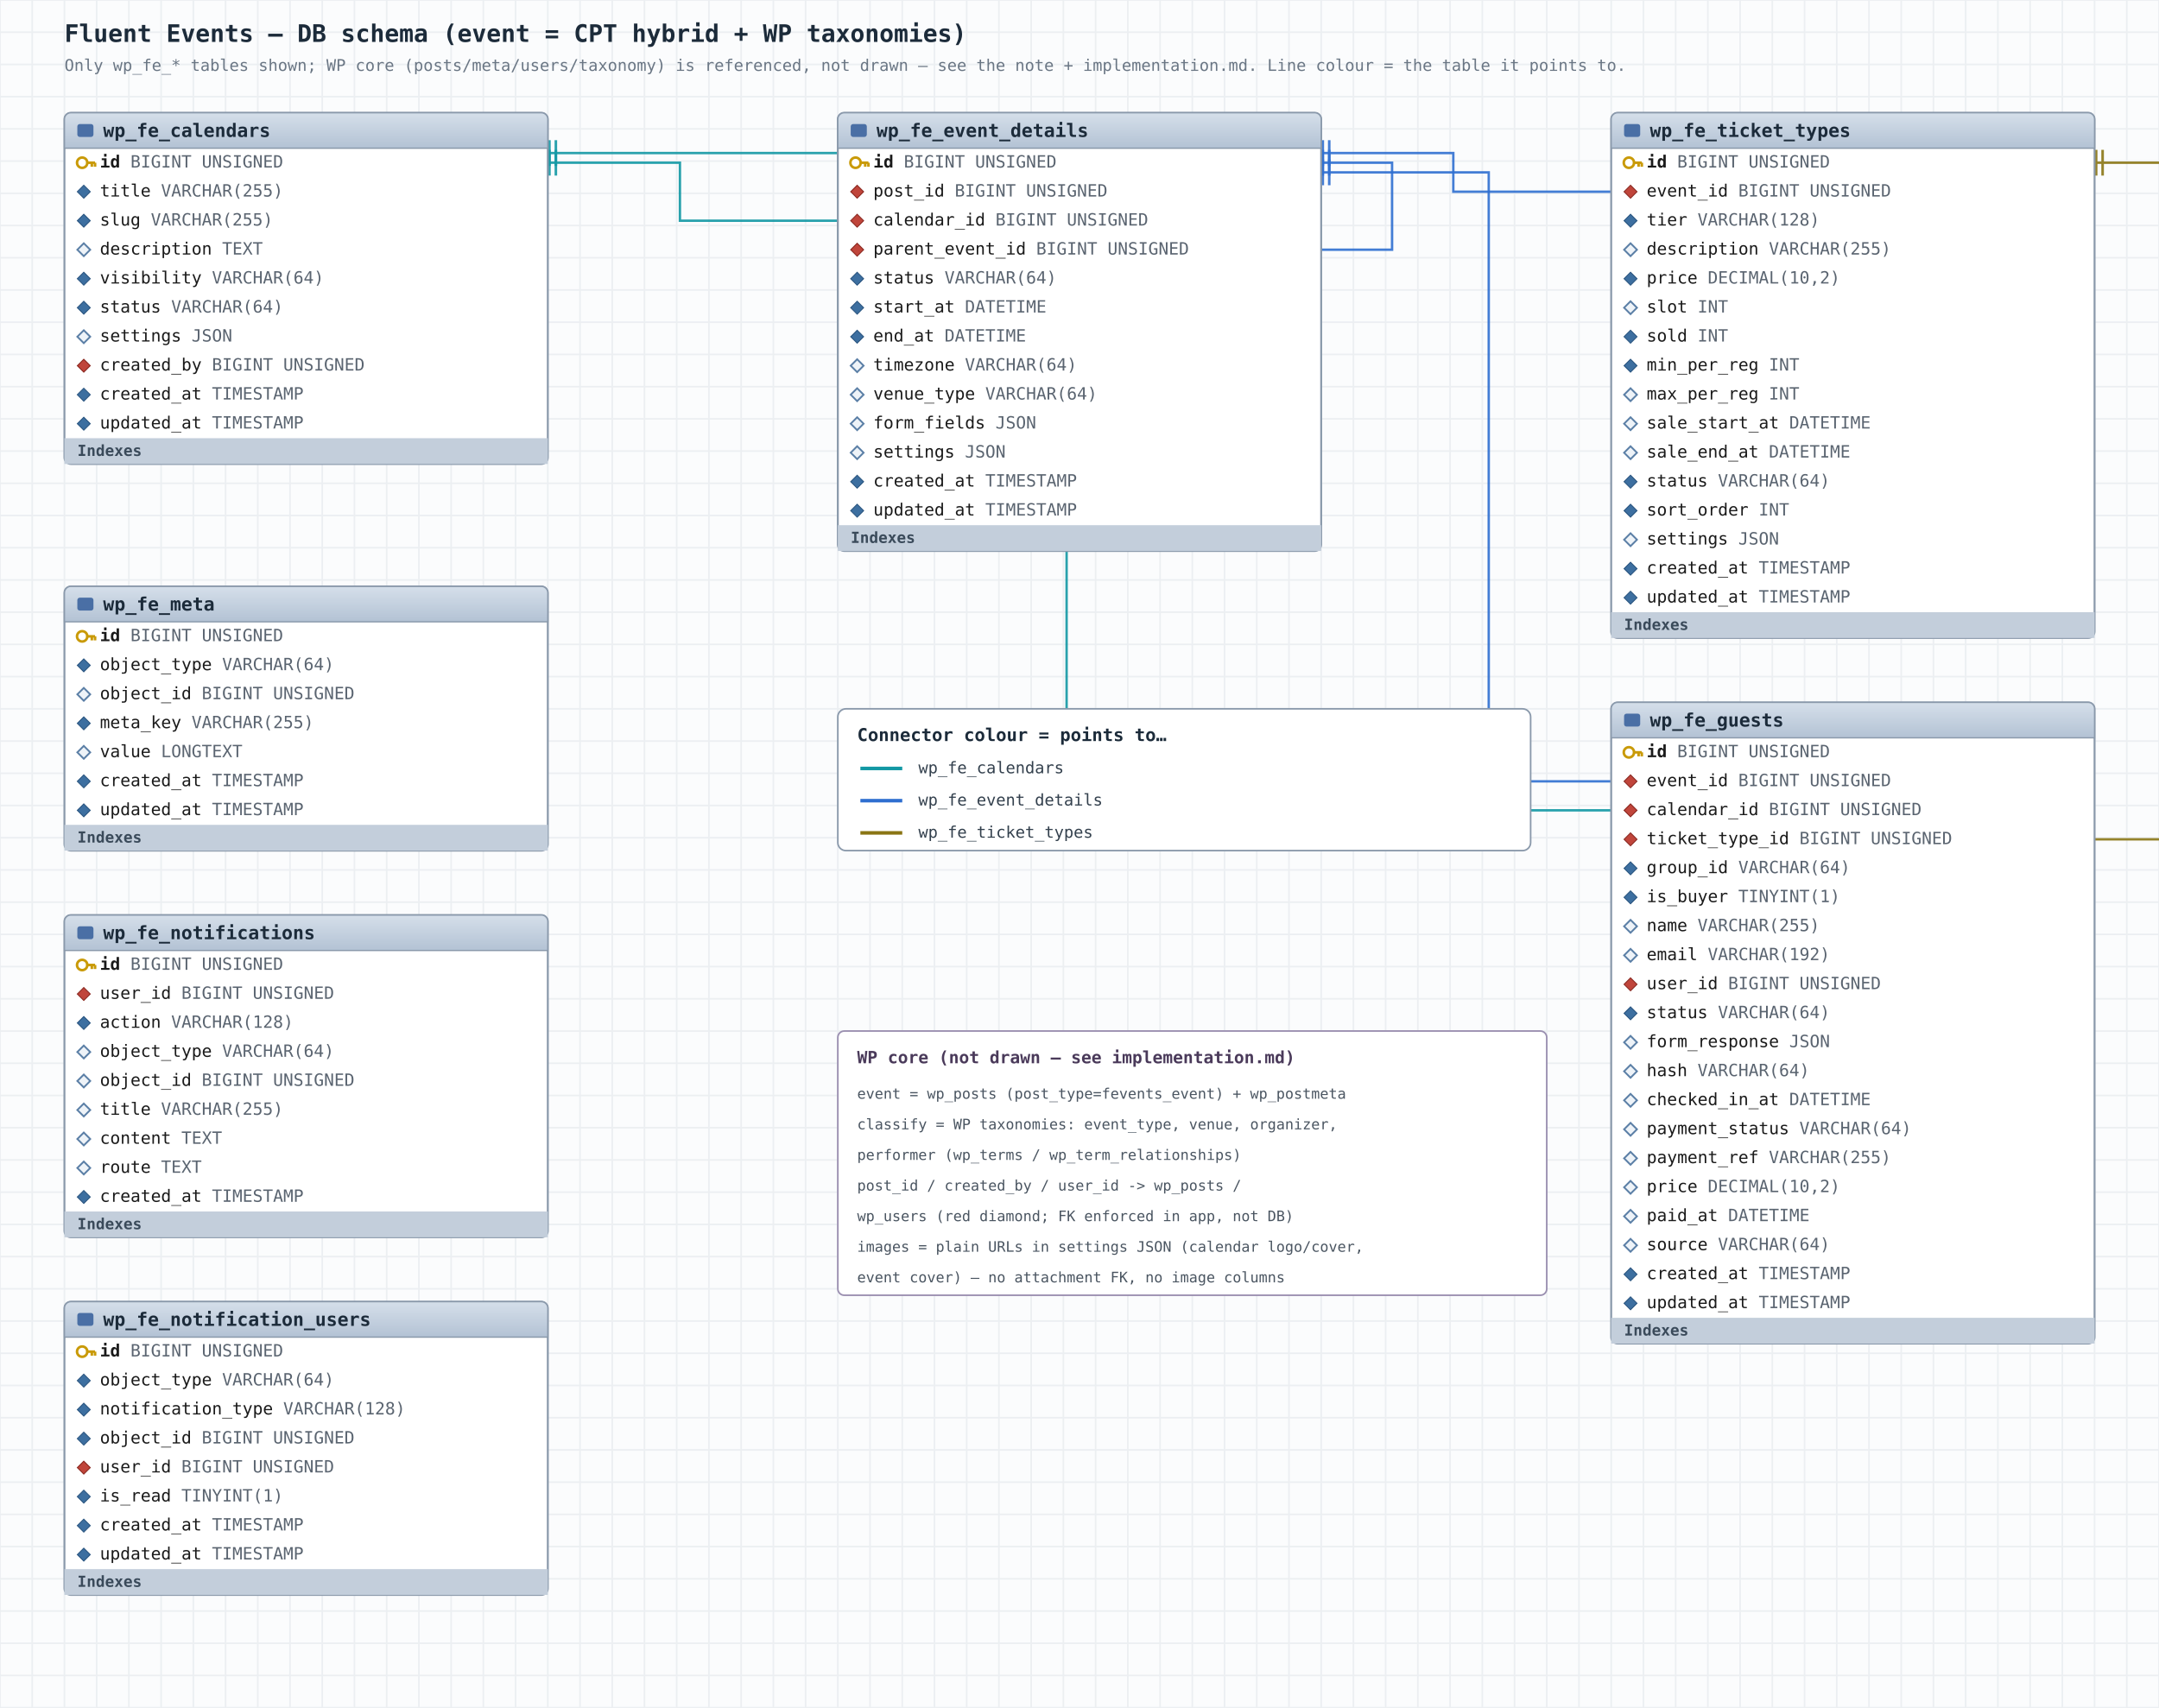
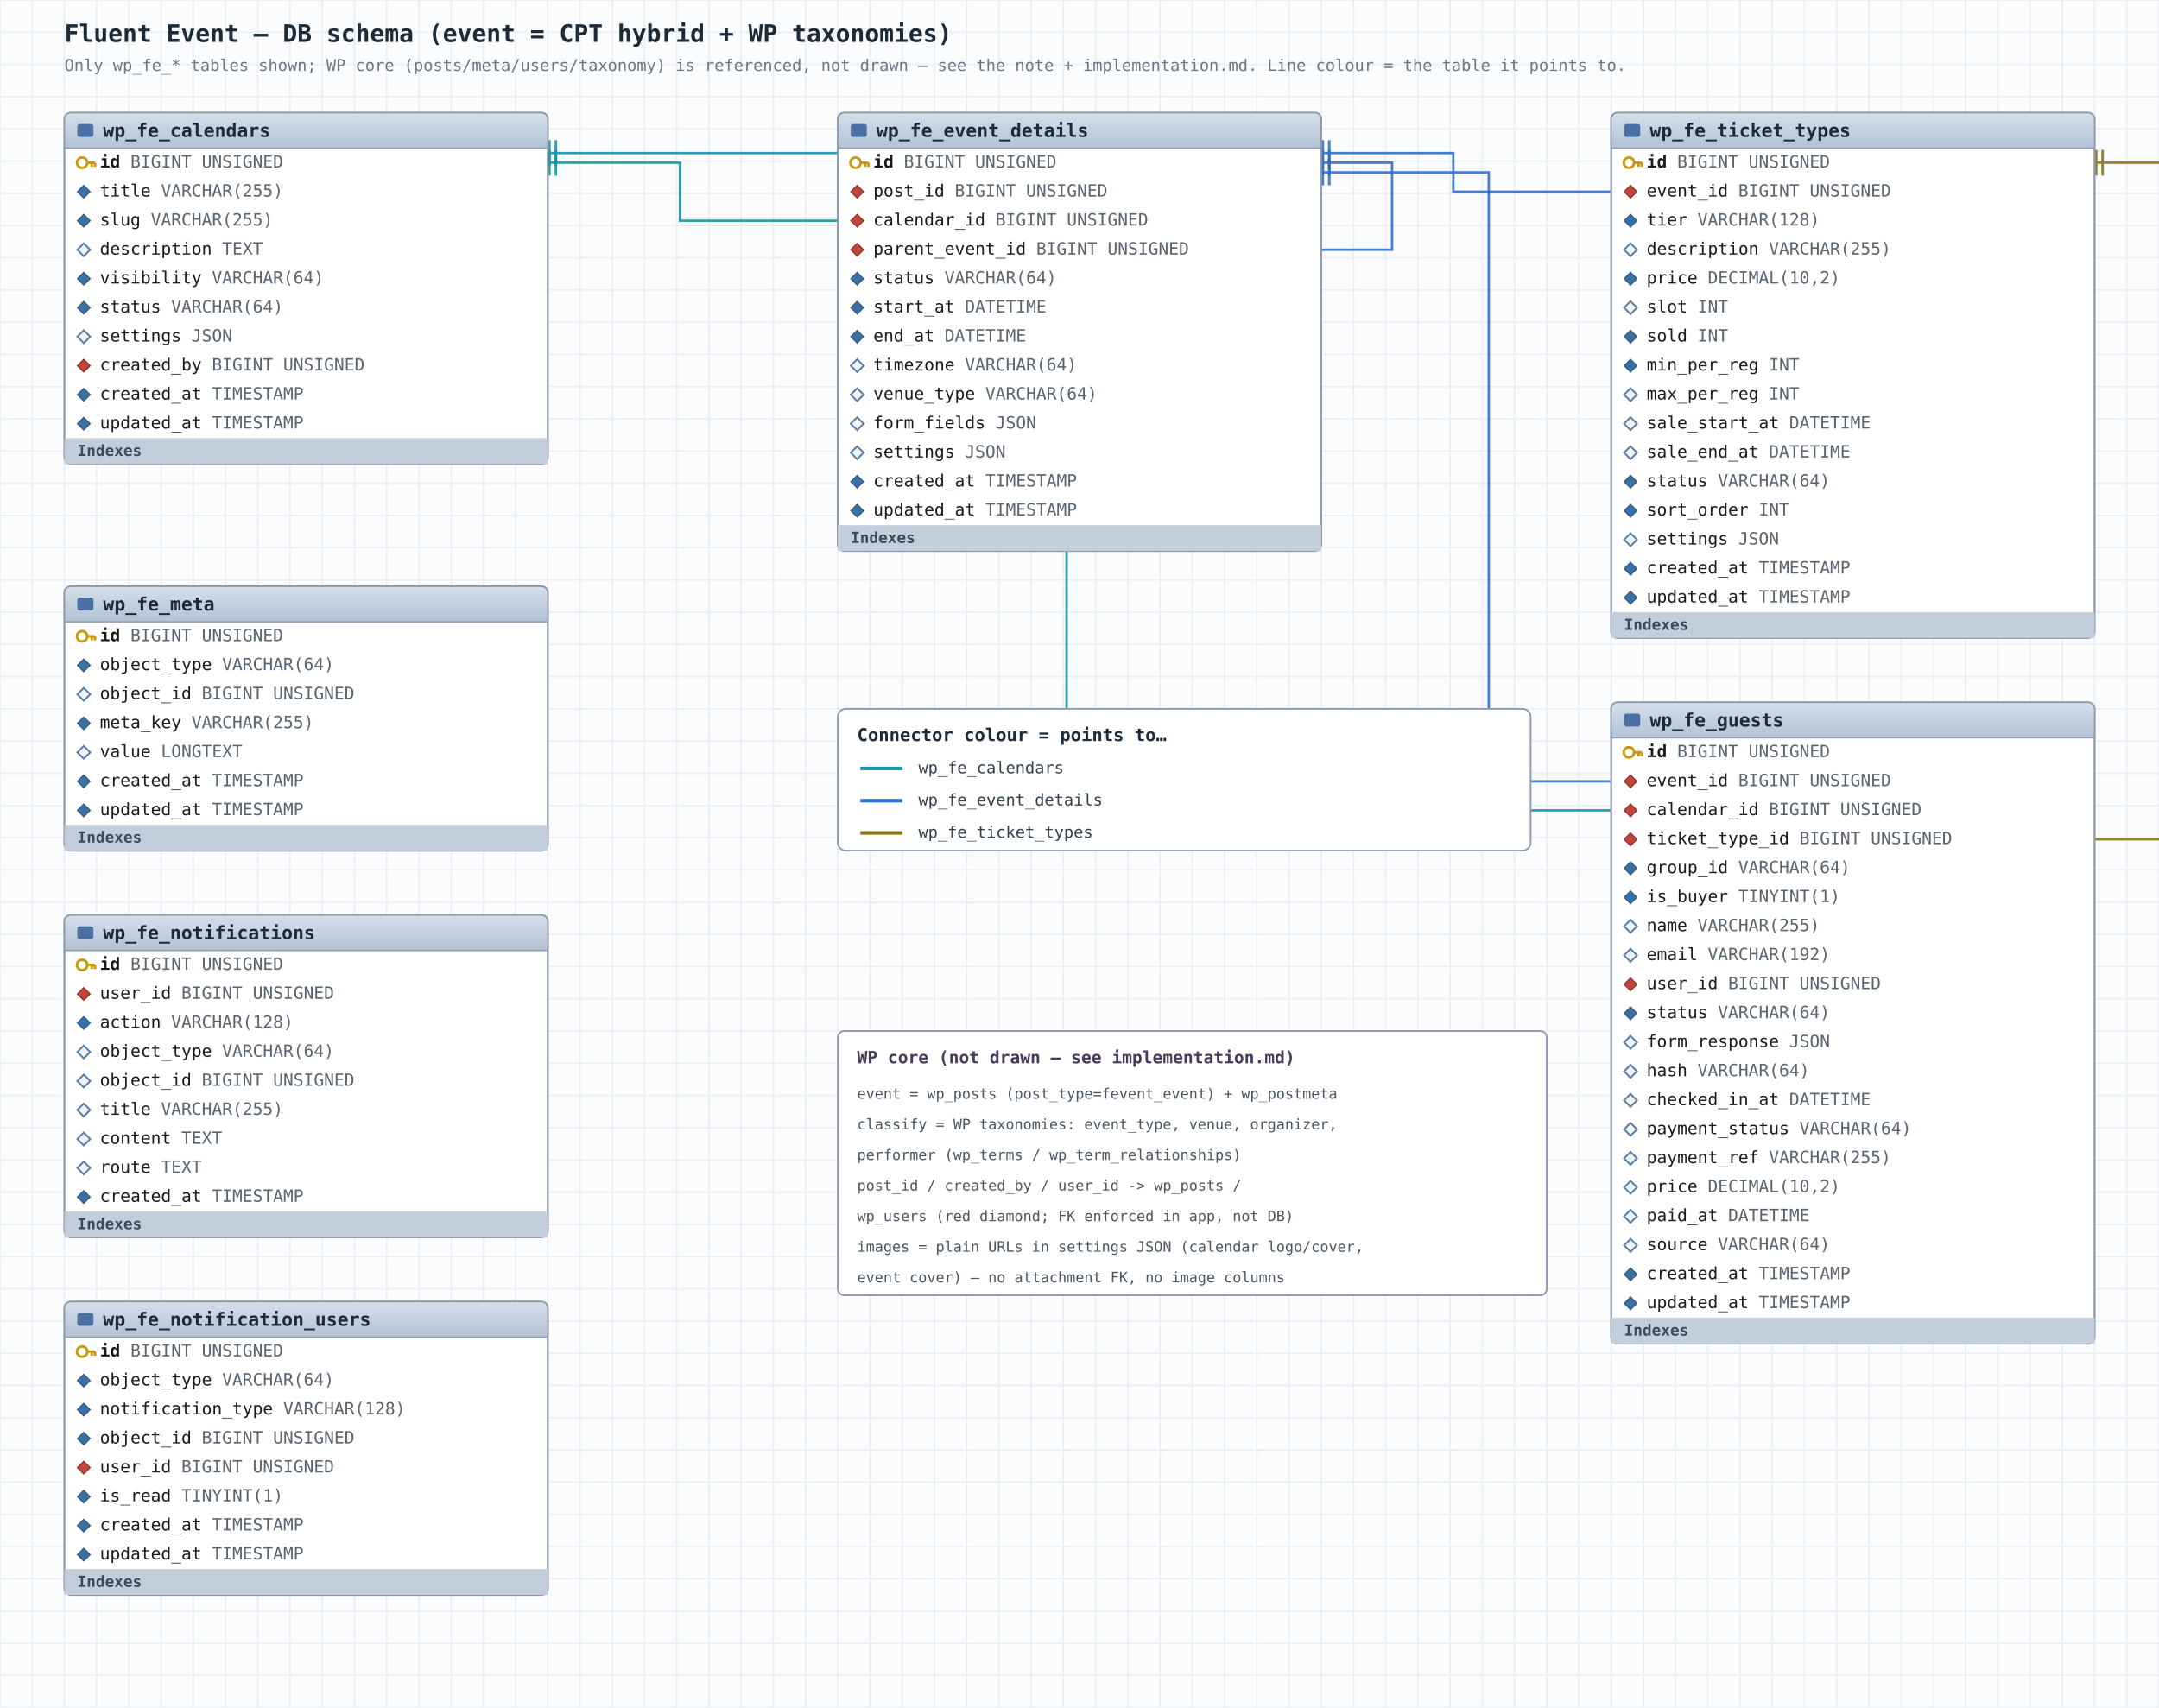
<svg xmlns="http://www.w3.org/2000/svg" width="1340" height="1060" viewBox="0 0 1340 1060" font-family="Menlo,Consolas,monospace">
  <defs>
    <linearGradient id="tb" x1="0" y1="0" x2="0" y2="1">
      <stop offset="0" stop-color="#d5dfea" />
      <stop offset="1" stop-color="#b3c2d4" />
    </linearGradient>
    <linearGradient id="tt" x1="0" y1="0" x2="0" y2="1">
      <stop offset="0" stop-color="#e2daf0" />
      <stop offset="1" stop-color="#cdc0e6" />
    </linearGradient>
    <marker id="cf_c1298a4" markerWidth="22" markerHeight="22" refX="17" refY="11" orient="auto" markerUnits="userSpaceOnUse">
      <path d="M17,11 L3,3 M17,11 L3,11 M17,11 L3,19" fill="none" stroke="#1298a4" stroke-width="1.6" />
    </marker>
    <marker id="one_c1298a4" markerWidth="16" markerHeight="22" refX="12" refY="11" orient="auto" markerUnits="userSpaceOnUse">
      <path d="M7,3 L7,19 M11,3 L11,19" fill="none" stroke="#1298a4" stroke-width="1.6" />
    </marker>
    <marker id="cf_c2f6fd0" markerWidth="22" markerHeight="22" refX="17" refY="11" orient="auto" markerUnits="userSpaceOnUse">
      <path d="M17,11 L3,3 M17,11 L3,11 M17,11 L3,19" fill="none" stroke="#2f6fd0" stroke-width="1.6" />
    </marker>
    <marker id="one_c2f6fd0" markerWidth="16" markerHeight="22" refX="12" refY="11" orient="auto" markerUnits="userSpaceOnUse">
      <path d="M7,3 L7,19 M11,3 L11,19" fill="none" stroke="#2f6fd0" stroke-width="1.6" />
    </marker>
    <marker id="cf_c8a7514" markerWidth="22" markerHeight="22" refX="17" refY="11" orient="auto" markerUnits="userSpaceOnUse">
      <path d="M17,11 L3,3 M17,11 L3,11 M17,11 L3,19" fill="none" stroke="#8a7514" stroke-width="1.6" />
    </marker>
    <marker id="one_c8a7514" markerWidth="16" markerHeight="22" refX="12" refY="11" orient="auto" markerUnits="userSpaceOnUse">
      <path d="M7,3 L7,19 M11,3 L11,19" fill="none" stroke="#8a7514" stroke-width="1.6" />
    </marker>
  </defs>
  <rect x="0" y="0" width="1340" height="1060" fill="#fbfcfd" />
  <path d="M0,0 V1060 M20,0 V1060 M40,0 V1060 M60,0 V1060 M80,0 V1060 M100,0 V1060 M120,0 V1060 M140,0 V1060 M160,0 V1060 M180,0 V1060 M200,0 V1060 M220,0 V1060 M240,0 V1060 M260,0 V1060 M280,0 V1060 M300,0 V1060 M320,0 V1060 M340,0 V1060 M360,0 V1060 M380,0 V1060 M400,0 V1060 M420,0 V1060 M440,0 V1060 M460,0 V1060 M480,0 V1060 M500,0 V1060 M520,0 V1060 M540,0 V1060 M560,0 V1060 M580,0 V1060 M600,0 V1060 M620,0 V1060 M640,0 V1060 M660,0 V1060 M680,0 V1060 M700,0 V1060 M720,0 V1060 M740,0 V1060 M760,0 V1060 M780,0 V1060 M800,0 V1060 M820,0 V1060 M840,0 V1060 M860,0 V1060 M880,0 V1060 M900,0 V1060 M920,0 V1060 M940,0 V1060 M960,0 V1060 M980,0 V1060 M1000,0 V1060 M1020,0 V1060 M1040,0 V1060 M1060,0 V1060 M1080,0 V1060 M1100,0 V1060 M1120,0 V1060 M1140,0 V1060 M1160,0 V1060 M1180,0 V1060 M1200,0 V1060 M1220,0 V1060 M1240,0 V1060 M1260,0 V1060 M1280,0 V1060 M1300,0 V1060 M1320,0 V1060 M1340,0 V1060 M0,0 H1340 M0,20 H1340 M0,40 H1340 M0,60 H1340 M0,80 H1340 M0,100 H1340 M0,120 H1340 M0,140 H1340 M0,160 H1340 M0,180 H1340 M0,200 H1340 M0,220 H1340 M0,240 H1340 M0,260 H1340 M0,280 H1340 M0,300 H1340 M0,320 H1340 M0,340 H1340 M0,360 H1340 M0,380 H1340 M0,400 H1340 M0,420 H1340 M0,440 H1340 M0,460 H1340 M0,480 H1340 M0,500 H1340 M0,520 H1340 M0,540 H1340 M0,560 H1340 M0,580 H1340 M0,600 H1340 M0,620 H1340 M0,640 H1340 M0,660 H1340 M0,680 H1340 M0,700 H1340 M0,720 H1340 M0,740 H1340 M0,760 H1340 M0,780 H1340 M0,800 H1340 M0,820 H1340 M0,840 H1340 M0,860 H1340 M0,880 H1340 M0,900 H1340 M0,920 H1340 M0,940 H1340 M0,960 H1340 M0,980 H1340 M0,1000 H1340 M0,1020 H1340 M0,1040 H1340 M0,1060 H1340" stroke="#eceff2" stroke-width="1" />
-   <text x="40" y="26" font-size="15" font-weight="700" fill="#1c2b3a">Fluent Events — DB schema (event = CPT hybrid + WP taxonomies)</text>
+   <text x="40" y="26" font-size="15" font-weight="700" fill="#1c2b3a">Fluent Event — DB schema (event = CPT hybrid + WP taxonomies)</text>
  <text x="40" y="44" font-size="10" fill="#6a7684">Only wp_fe_* tables shown; WP core (posts/meta/users/taxonomy) is referenced, not drawn — see the note + implementation.md. Line colour = the table it points to.</text>
  <path d="M520,137 H422.0 V101 H340" fill="none" stroke="#1298a4" stroke-width="1.5" opacity="0.9" marker-start="url(#cf_c1298a4)" marker-end="url(#one_c1298a4)" />
  <path d="M820,155 H864 V101 H820" fill="none" stroke="#2f6fd0" stroke-width="1.5" opacity="0.9" marker-start="url(#cf_c2f6fd0)" marker-end="url(#one_c2f6fd0)" />
  <path d="M1000,119 H902.0 V95 H820" fill="none" stroke="#2f6fd0" stroke-width="1.5" opacity="0.9" marker-start="url(#cf_c2f6fd0)" marker-end="url(#one_c2f6fd0)" />
  <path d="M1000,485 H924.0 V107 H820" fill="none" stroke="#2f6fd0" stroke-width="1.5" opacity="0.9" marker-start="url(#cf_c2f6fd0)" marker-end="url(#one_c2f6fd0)" />
  <path d="M1000,503 H662.0 V95 H340" fill="none" stroke="#1298a4" stroke-width="1.5" opacity="0.9" marker-start="url(#cf_c1298a4)" marker-end="url(#one_c1298a4)" />
  <path d="M1300,521 H1344 V101 H1300" fill="none" stroke="#8a7514" stroke-width="1.5" opacity="0.9" marker-start="url(#cf_c8a7514)" marker-end="url(#one_c8a7514)" />
  <g>
    <rect x="40" y="70" width="300" height="218" rx="4" fill="#fff" stroke="#8a99ab" stroke-width="1.2" />
    <path d="M40,74 a4,4 0 0 1 4,-4 h292 a4,4 0 0 1 4,4 v18 h-300 z" fill="url(#tb)" stroke="#8a99ab" stroke-width="0.8" />
    <rect x="48" y="77" width="10" height="8" rx="1.5" fill="#4a6fa5" />
    <text x="64" y="85" font-size="11.5" font-weight="700" fill="#1c2b3a">wp_fe_calendars</text>
    <circle cx="51" cy="101" r="3.2" fill="none" stroke="#c99a08" stroke-width="1.6" />
    <path d="M53.5,101 L59,101 M57,101 L57,103.5 M59,101 L59,103.5" stroke="#c99a08" stroke-width="1.6" fill="none" />
    <text x="62" y="104" font-size="10.5" fill="#1a1a1a">
      <tspan font-weight="700">id</tspan>
      <tspan fill="#5a6470">BIGINT UNSIGNED</tspan>
    </text>
    <path d="M52,115 L56,119 L52,123 L48,119 Z" fill="#3d6fa0" stroke="#2a5580" stroke-width="0.6" />
    <text x="62" y="122" font-size="10.5" fill="#1a1a1a">
      <tspan font-weight="400">title</tspan>
      <tspan fill="#5a6470">VARCHAR(255)</tspan>
    </text>
    <path d="M52,133 L56,137 L52,141 L48,137 Z" fill="#3d6fa0" stroke="#2a5580" stroke-width="0.6" />
    <text x="62" y="140" font-size="10.5" fill="#1a1a1a">
      <tspan font-weight="400">slug</tspan>
      <tspan fill="#5a6470">VARCHAR(255)</tspan>
    </text>
    <path d="M52,151 L56,155 L52,159 L48,155 Z" fill="#eef3f8" stroke="#5b7fa6" stroke-width="1.1" />
    <text x="62" y="158" font-size="10.5" fill="#1a1a1a">
      <tspan font-weight="400">description</tspan>
      <tspan fill="#5a6470">TEXT</tspan>
    </text>
    <path d="M52,169 L56,173 L52,177 L48,173 Z" fill="#3d6fa0" stroke="#2a5580" stroke-width="0.6" />
    <text x="62" y="176" font-size="10.5" fill="#1a1a1a">
      <tspan font-weight="400">visibility</tspan>
      <tspan fill="#5a6470">VARCHAR(64)</tspan>
    </text>
    <path d="M52,187 L56,191 L52,195 L48,191 Z" fill="#3d6fa0" stroke="#2a5580" stroke-width="0.6" />
    <text x="62" y="194" font-size="10.5" fill="#1a1a1a">
      <tspan font-weight="400">status</tspan>
      <tspan fill="#5a6470">VARCHAR(64)</tspan>
    </text>
    <path d="M52,205 L56,209 L52,213 L48,209 Z" fill="#eef3f8" stroke="#5b7fa6" stroke-width="1.1" />
    <text x="62" y="212" font-size="10.5" fill="#1a1a1a">
      <tspan font-weight="400">settings</tspan>
      <tspan fill="#5a6470">JSON</tspan>
    </text>
    <path d="M52,223 L56,227 L52,231 L48,227 Z" fill="#c0453b" stroke="#8a2820" stroke-width="0.6" />
    <text x="62" y="230" font-size="10.5" fill="#1a1a1a">
      <tspan font-weight="400">created_by</tspan>
      <tspan fill="#5a6470">BIGINT UNSIGNED</tspan>
    </text>
    <path d="M52,241 L56,245 L52,249 L48,245 Z" fill="#3d6fa0" stroke="#2a5580" stroke-width="0.6" />
    <text x="62" y="248" font-size="10.5" fill="#1a1a1a">
      <tspan font-weight="400">created_at</tspan>
      <tspan fill="#5a6470">TIMESTAMP</tspan>
    </text>
    <path d="M52,259 L56,263 L52,267 L48,263 Z" fill="#3d6fa0" stroke="#2a5580" stroke-width="0.6" />
    <text x="62" y="266" font-size="10.5" fill="#1a1a1a">
      <tspan font-weight="400">updated_at</tspan>
      <tspan fill="#5a6470">TIMESTAMP</tspan>
    </text>
    <rect x="40" y="272" width="300" height="16" fill="#c3cedb" />
    <text x="48" y="283" font-size="9.5" font-weight="700" fill="#3a4a5a">Indexes</text>
  </g>
  <g>
    <rect x="40" y="364" width="300" height="164" rx="4" fill="#fff" stroke="#8a99ab" stroke-width="1.2" />
    <path d="M40,368 a4,4 0 0 1 4,-4 h292 a4,4 0 0 1 4,4 v18 h-300 z" fill="url(#tb)" stroke="#8a99ab" stroke-width="0.8" />
    <rect x="48" y="371" width="10" height="8" rx="1.5" fill="#4a6fa5" />
    <text x="64" y="379" font-size="11.5" font-weight="700" fill="#1c2b3a">wp_fe_meta</text>
    <circle cx="51" cy="395" r="3.2" fill="none" stroke="#c99a08" stroke-width="1.6" />
    <path d="M53.5,395 L59,395 M57,395 L57,397.5 M59,395 L59,397.5" stroke="#c99a08" stroke-width="1.6" fill="none" />
    <text x="62" y="398" font-size="10.5" fill="#1a1a1a">
      <tspan font-weight="700">id</tspan>
      <tspan fill="#5a6470">BIGINT UNSIGNED</tspan>
    </text>
    <path d="M52,409 L56,413 L52,417 L48,413 Z" fill="#3d6fa0" stroke="#2a5580" stroke-width="0.6" />
    <text x="62" y="416" font-size="10.5" fill="#1a1a1a">
      <tspan font-weight="400">object_type</tspan>
      <tspan fill="#5a6470">VARCHAR(64)</tspan>
    </text>
    <path d="M52,427 L56,431 L52,435 L48,431 Z" fill="#eef3f8" stroke="#5b7fa6" stroke-width="1.1" />
    <text x="62" y="434" font-size="10.5" fill="#1a1a1a">
      <tspan font-weight="400">object_id</tspan>
      <tspan fill="#5a6470">BIGINT UNSIGNED</tspan>
    </text>
    <path d="M52,445 L56,449 L52,453 L48,449 Z" fill="#3d6fa0" stroke="#2a5580" stroke-width="0.6" />
    <text x="62" y="452" font-size="10.5" fill="#1a1a1a">
      <tspan font-weight="400">meta_key</tspan>
      <tspan fill="#5a6470">VARCHAR(255)</tspan>
    </text>
    <path d="M52,463 L56,467 L52,471 L48,467 Z" fill="#eef3f8" stroke="#5b7fa6" stroke-width="1.1" />
    <text x="62" y="470" font-size="10.5" fill="#1a1a1a">
      <tspan font-weight="400">value</tspan>
      <tspan fill="#5a6470">LONGTEXT</tspan>
    </text>
    <path d="M52,481 L56,485 L52,489 L48,485 Z" fill="#3d6fa0" stroke="#2a5580" stroke-width="0.6" />
    <text x="62" y="488" font-size="10.5" fill="#1a1a1a">
      <tspan font-weight="400">created_at</tspan>
      <tspan fill="#5a6470">TIMESTAMP</tspan>
    </text>
    <path d="M52,499 L56,503 L52,507 L48,503 Z" fill="#3d6fa0" stroke="#2a5580" stroke-width="0.6" />
    <text x="62" y="506" font-size="10.5" fill="#1a1a1a">
      <tspan font-weight="400">updated_at</tspan>
      <tspan fill="#5a6470">TIMESTAMP</tspan>
    </text>
    <rect x="40" y="512" width="300" height="16" fill="#c3cedb" />
    <text x="48" y="523" font-size="9.5" font-weight="700" fill="#3a4a5a">Indexes</text>
  </g>
  <g>
    <rect x="40" y="568" width="300" height="200" rx="4" fill="#fff" stroke="#8a99ab" stroke-width="1.2" />
    <path d="M40,572 a4,4 0 0 1 4,-4 h292 a4,4 0 0 1 4,4 v18 h-300 z" fill="url(#tb)" stroke="#8a99ab" stroke-width="0.8" />
    <rect x="48" y="575" width="10" height="8" rx="1.5" fill="#4a6fa5" />
    <text x="64" y="583" font-size="11.5" font-weight="700" fill="#1c2b3a">wp_fe_notifications</text>
    <circle cx="51" cy="599" r="3.2" fill="none" stroke="#c99a08" stroke-width="1.6" />
    <path d="M53.5,599 L59,599 M57,599 L57,601.5 M59,599 L59,601.5" stroke="#c99a08" stroke-width="1.6" fill="none" />
    <text x="62" y="602" font-size="10.5" fill="#1a1a1a">
      <tspan font-weight="700">id</tspan>
      <tspan fill="#5a6470">BIGINT UNSIGNED</tspan>
    </text>
    <path d="M52,613 L56,617 L52,621 L48,617 Z" fill="#c0453b" stroke="#8a2820" stroke-width="0.6" />
    <text x="62" y="620" font-size="10.5" fill="#1a1a1a">
      <tspan font-weight="400">user_id</tspan>
      <tspan fill="#5a6470">BIGINT UNSIGNED</tspan>
    </text>
    <path d="M52,631 L56,635 L52,639 L48,635 Z" fill="#3d6fa0" stroke="#2a5580" stroke-width="0.6" />
    <text x="62" y="638" font-size="10.5" fill="#1a1a1a">
      <tspan font-weight="400">action</tspan>
      <tspan fill="#5a6470">VARCHAR(128)</tspan>
    </text>
    <path d="M52,649 L56,653 L52,657 L48,653 Z" fill="#eef3f8" stroke="#5b7fa6" stroke-width="1.1" />
    <text x="62" y="656" font-size="10.5" fill="#1a1a1a">
      <tspan font-weight="400">object_type</tspan>
      <tspan fill="#5a6470">VARCHAR(64)</tspan>
    </text>
    <path d="M52,667 L56,671 L52,675 L48,671 Z" fill="#eef3f8" stroke="#5b7fa6" stroke-width="1.1" />
    <text x="62" y="674" font-size="10.5" fill="#1a1a1a">
      <tspan font-weight="400">object_id</tspan>
      <tspan fill="#5a6470">BIGINT UNSIGNED</tspan>
    </text>
    <path d="M52,685 L56,689 L52,693 L48,689 Z" fill="#eef3f8" stroke="#5b7fa6" stroke-width="1.1" />
    <text x="62" y="692" font-size="10.5" fill="#1a1a1a">
      <tspan font-weight="400">title</tspan>
      <tspan fill="#5a6470">VARCHAR(255)</tspan>
    </text>
    <path d="M52,703 L56,707 L52,711 L48,707 Z" fill="#eef3f8" stroke="#5b7fa6" stroke-width="1.1" />
    <text x="62" y="710" font-size="10.5" fill="#1a1a1a">
      <tspan font-weight="400">content</tspan>
      <tspan fill="#5a6470">TEXT</tspan>
    </text>
    <path d="M52,721 L56,725 L52,729 L48,725 Z" fill="#eef3f8" stroke="#5b7fa6" stroke-width="1.1" />
    <text x="62" y="728" font-size="10.5" fill="#1a1a1a">
      <tspan font-weight="400">route</tspan>
      <tspan fill="#5a6470">TEXT</tspan>
    </text>
    <path d="M52,739 L56,743 L52,747 L48,743 Z" fill="#3d6fa0" stroke="#2a5580" stroke-width="0.6" />
    <text x="62" y="746" font-size="10.5" fill="#1a1a1a">
      <tspan font-weight="400">created_at</tspan>
      <tspan fill="#5a6470">TIMESTAMP</tspan>
    </text>
    <rect x="40" y="752" width="300" height="16" fill="#c3cedb" />
    <text x="48" y="763" font-size="9.5" font-weight="700" fill="#3a4a5a">Indexes</text>
  </g>
  <g>
    <rect x="40" y="808" width="300" height="182" rx="4" fill="#fff" stroke="#8a99ab" stroke-width="1.2" />
    <path d="M40,812 a4,4 0 0 1 4,-4 h292 a4,4 0 0 1 4,4 v18 h-300 z" fill="url(#tb)" stroke="#8a99ab" stroke-width="0.8" />
    <rect x="48" y="815" width="10" height="8" rx="1.5" fill="#4a6fa5" />
    <text x="64" y="823" font-size="11.5" font-weight="700" fill="#1c2b3a">wp_fe_notification_users</text>
    <circle cx="51" cy="839" r="3.2" fill="none" stroke="#c99a08" stroke-width="1.6" />
    <path d="M53.5,839 L59,839 M57,839 L57,841.5 M59,839 L59,841.5" stroke="#c99a08" stroke-width="1.6" fill="none" />
    <text x="62" y="842" font-size="10.5" fill="#1a1a1a">
      <tspan font-weight="700">id</tspan>
      <tspan fill="#5a6470">BIGINT UNSIGNED</tspan>
    </text>
    <path d="M52,853 L56,857 L52,861 L48,857 Z" fill="#3d6fa0" stroke="#2a5580" stroke-width="0.6" />
    <text x="62" y="860" font-size="10.5" fill="#1a1a1a">
      <tspan font-weight="400">object_type</tspan>
      <tspan fill="#5a6470">VARCHAR(64)</tspan>
    </text>
    <path d="M52,871 L56,875 L52,879 L48,875 Z" fill="#3d6fa0" stroke="#2a5580" stroke-width="0.6" />
    <text x="62" y="878" font-size="10.5" fill="#1a1a1a">
      <tspan font-weight="400">notification_type</tspan>
      <tspan fill="#5a6470">VARCHAR(128)</tspan>
    </text>
    <path d="M52,889 L56,893 L52,897 L48,893 Z" fill="#3d6fa0" stroke="#2a5580" stroke-width="0.6" />
    <text x="62" y="896" font-size="10.5" fill="#1a1a1a">
      <tspan font-weight="400">object_id</tspan>
      <tspan fill="#5a6470">BIGINT UNSIGNED</tspan>
    </text>
    <path d="M52,907 L56,911 L52,915 L48,911 Z" fill="#c0453b" stroke="#8a2820" stroke-width="0.6" />
    <text x="62" y="914" font-size="10.5" fill="#1a1a1a">
      <tspan font-weight="400">user_id</tspan>
      <tspan fill="#5a6470">BIGINT UNSIGNED</tspan>
    </text>
    <path d="M52,925 L56,929 L52,933 L48,929 Z" fill="#3d6fa0" stroke="#2a5580" stroke-width="0.6" />
    <text x="62" y="932" font-size="10.5" fill="#1a1a1a">
      <tspan font-weight="400">is_read</tspan>
      <tspan fill="#5a6470">TINYINT(1)</tspan>
    </text>
    <path d="M52,943 L56,947 L52,951 L48,947 Z" fill="#3d6fa0" stroke="#2a5580" stroke-width="0.6" />
    <text x="62" y="950" font-size="10.5" fill="#1a1a1a">
      <tspan font-weight="400">created_at</tspan>
      <tspan fill="#5a6470">TIMESTAMP</tspan>
    </text>
    <path d="M52,961 L56,965 L52,969 L48,965 Z" fill="#3d6fa0" stroke="#2a5580" stroke-width="0.6" />
    <text x="62" y="968" font-size="10.5" fill="#1a1a1a">
      <tspan font-weight="400">updated_at</tspan>
      <tspan fill="#5a6470">TIMESTAMP</tspan>
    </text>
    <rect x="40" y="974" width="300" height="16" fill="#c3cedb" />
    <text x="48" y="985" font-size="9.5" font-weight="700" fill="#3a4a5a">Indexes</text>
  </g>
  <g>
    <rect x="520" y="70" width="300" height="272" rx="4" fill="#fff" stroke="#8a99ab" stroke-width="1.2" />
    <path d="M520,74 a4,4 0 0 1 4,-4 h292 a4,4 0 0 1 4,4 v18 h-300 z" fill="url(#tb)" stroke="#8a99ab" stroke-width="0.8" />
    <rect x="528" y="77" width="10" height="8" rx="1.5" fill="#4a6fa5" />
    <text x="544" y="85" font-size="11.5" font-weight="700" fill="#1c2b3a">wp_fe_event_details</text>
    <circle cx="531" cy="101" r="3.2" fill="none" stroke="#c99a08" stroke-width="1.6" />
    <path d="M533.5,101 L539,101 M537,101 L537,103.5 M539,101 L539,103.5" stroke="#c99a08" stroke-width="1.6" fill="none" />
    <text x="542" y="104" font-size="10.5" fill="#1a1a1a">
      <tspan font-weight="700">id</tspan>
      <tspan fill="#5a6470">BIGINT UNSIGNED</tspan>
    </text>
    <path d="M532,115 L536,119 L532,123 L528,119 Z" fill="#c0453b" stroke="#8a2820" stroke-width="0.6" />
    <text x="542" y="122" font-size="10.5" fill="#1a1a1a">
      <tspan font-weight="400">post_id</tspan>
      <tspan fill="#5a6470">BIGINT UNSIGNED</tspan>
    </text>
    <path d="M532,133 L536,137 L532,141 L528,137 Z" fill="#c0453b" stroke="#8a2820" stroke-width="0.6" />
    <text x="542" y="140" font-size="10.5" fill="#1a1a1a">
      <tspan font-weight="400">calendar_id</tspan>
      <tspan fill="#5a6470">BIGINT UNSIGNED</tspan>
    </text>
    <path d="M532,151 L536,155 L532,159 L528,155 Z" fill="#c0453b" stroke="#8a2820" stroke-width="0.6" />
    <text x="542" y="158" font-size="10.5" fill="#1a1a1a">
      <tspan font-weight="400">parent_event_id</tspan>
      <tspan fill="#5a6470">BIGINT UNSIGNED</tspan>
    </text>
    <path d="M532,169 L536,173 L532,177 L528,173 Z" fill="#3d6fa0" stroke="#2a5580" stroke-width="0.6" />
    <text x="542" y="176" font-size="10.5" fill="#1a1a1a">
      <tspan font-weight="400">status</tspan>
      <tspan fill="#5a6470">VARCHAR(64)</tspan>
    </text>
    <path d="M532,187 L536,191 L532,195 L528,191 Z" fill="#3d6fa0" stroke="#2a5580" stroke-width="0.6" />
    <text x="542" y="194" font-size="10.5" fill="#1a1a1a">
      <tspan font-weight="400">start_at</tspan>
      <tspan fill="#5a6470">DATETIME</tspan>
    </text>
    <path d="M532,205 L536,209 L532,213 L528,209 Z" fill="#3d6fa0" stroke="#2a5580" stroke-width="0.6" />
    <text x="542" y="212" font-size="10.5" fill="#1a1a1a">
      <tspan font-weight="400">end_at</tspan>
      <tspan fill="#5a6470">DATETIME</tspan>
    </text>
    <path d="M532,223 L536,227 L532,231 L528,227 Z" fill="#eef3f8" stroke="#5b7fa6" stroke-width="1.1" />
    <text x="542" y="230" font-size="10.5" fill="#1a1a1a">
      <tspan font-weight="400">timezone</tspan>
      <tspan fill="#5a6470">VARCHAR(64)</tspan>
    </text>
    <path d="M532,241 L536,245 L532,249 L528,245 Z" fill="#eef3f8" stroke="#5b7fa6" stroke-width="1.1" />
    <text x="542" y="248" font-size="10.5" fill="#1a1a1a">
      <tspan font-weight="400">venue_type</tspan>
      <tspan fill="#5a6470">VARCHAR(64)</tspan>
    </text>
    <path d="M532,259 L536,263 L532,267 L528,263 Z" fill="#eef3f8" stroke="#5b7fa6" stroke-width="1.1" />
    <text x="542" y="266" font-size="10.5" fill="#1a1a1a">
      <tspan font-weight="400">form_fields</tspan>
      <tspan fill="#5a6470">JSON</tspan>
    </text>
    <path d="M532,277 L536,281 L532,285 L528,281 Z" fill="#eef3f8" stroke="#5b7fa6" stroke-width="1.1" />
    <text x="542" y="284" font-size="10.5" fill="#1a1a1a">
      <tspan font-weight="400">settings</tspan>
      <tspan fill="#5a6470">JSON</tspan>
    </text>
    <path d="M532,295 L536,299 L532,303 L528,299 Z" fill="#3d6fa0" stroke="#2a5580" stroke-width="0.6" />
    <text x="542" y="302" font-size="10.5" fill="#1a1a1a">
      <tspan font-weight="400">created_at</tspan>
      <tspan fill="#5a6470">TIMESTAMP</tspan>
    </text>
    <path d="M532,313 L536,317 L532,321 L528,317 Z" fill="#3d6fa0" stroke="#2a5580" stroke-width="0.6" />
    <text x="542" y="320" font-size="10.5" fill="#1a1a1a">
      <tspan font-weight="400">updated_at</tspan>
      <tspan fill="#5a6470">TIMESTAMP</tspan>
    </text>
    <rect x="520" y="326" width="300" height="16" fill="#c3cedb" />
    <text x="528" y="337" font-size="9.5" font-weight="700" fill="#3a4a5a">Indexes</text>
  </g>
  <g>
    <rect x="1000" y="70" width="300" height="326" rx="4" fill="#fff" stroke="#8a99ab" stroke-width="1.2" />
    <path d="M1000,74 a4,4 0 0 1 4,-4 h292 a4,4 0 0 1 4,4 v18 h-300 z" fill="url(#tb)" stroke="#8a99ab" stroke-width="0.8" />
    <rect x="1008" y="77" width="10" height="8" rx="1.5" fill="#4a6fa5" />
    <text x="1024" y="85" font-size="11.5" font-weight="700" fill="#1c2b3a">wp_fe_ticket_types</text>
    <circle cx="1011" cy="101" r="3.2" fill="none" stroke="#c99a08" stroke-width="1.6" />
    <path d="M1013.5,101 L1019,101 M1017,101 L1017,103.5 M1019,101 L1019,103.5" stroke="#c99a08" stroke-width="1.6" fill="none" />
    <text x="1022" y="104" font-size="10.5" fill="#1a1a1a">
      <tspan font-weight="700">id</tspan>
      <tspan fill="#5a6470">BIGINT UNSIGNED</tspan>
    </text>
    <path d="M1012,115 L1016,119 L1012,123 L1008,119 Z" fill="#c0453b" stroke="#8a2820" stroke-width="0.6" />
    <text x="1022" y="122" font-size="10.5" fill="#1a1a1a">
      <tspan font-weight="400">event_id</tspan>
      <tspan fill="#5a6470">BIGINT UNSIGNED</tspan>
    </text>
    <path d="M1012,133 L1016,137 L1012,141 L1008,137 Z" fill="#3d6fa0" stroke="#2a5580" stroke-width="0.6" />
    <text x="1022" y="140" font-size="10.5" fill="#1a1a1a">
      <tspan font-weight="400">tier</tspan>
      <tspan fill="#5a6470">VARCHAR(128)</tspan>
    </text>
    <path d="M1012,151 L1016,155 L1012,159 L1008,155 Z" fill="#eef3f8" stroke="#5b7fa6" stroke-width="1.1" />
    <text x="1022" y="158" font-size="10.5" fill="#1a1a1a">
      <tspan font-weight="400">description</tspan>
      <tspan fill="#5a6470">VARCHAR(255)</tspan>
    </text>
    <path d="M1012,169 L1016,173 L1012,177 L1008,173 Z" fill="#3d6fa0" stroke="#2a5580" stroke-width="0.6" />
    <text x="1022" y="176" font-size="10.5" fill="#1a1a1a">
      <tspan font-weight="400">price</tspan>
      <tspan fill="#5a6470">DECIMAL(10,2)</tspan>
    </text>
    <path d="M1012,187 L1016,191 L1012,195 L1008,191 Z" fill="#eef3f8" stroke="#5b7fa6" stroke-width="1.1" />
    <text x="1022" y="194" font-size="10.5" fill="#1a1a1a">
      <tspan font-weight="400">slot</tspan>
      <tspan fill="#5a6470">INT</tspan>
    </text>
    <path d="M1012,205 L1016,209 L1012,213 L1008,209 Z" fill="#3d6fa0" stroke="#2a5580" stroke-width="0.6" />
    <text x="1022" y="212" font-size="10.5" fill="#1a1a1a">
      <tspan font-weight="400">sold</tspan>
      <tspan fill="#5a6470">INT</tspan>
    </text>
    <path d="M1012,223 L1016,227 L1012,231 L1008,227 Z" fill="#3d6fa0" stroke="#2a5580" stroke-width="0.6" />
    <text x="1022" y="230" font-size="10.5" fill="#1a1a1a">
      <tspan font-weight="400">min_per_reg</tspan>
      <tspan fill="#5a6470">INT</tspan>
    </text>
    <path d="M1012,241 L1016,245 L1012,249 L1008,245 Z" fill="#eef3f8" stroke="#5b7fa6" stroke-width="1.1" />
    <text x="1022" y="248" font-size="10.5" fill="#1a1a1a">
      <tspan font-weight="400">max_per_reg</tspan>
      <tspan fill="#5a6470">INT</tspan>
    </text>
    <path d="M1012,259 L1016,263 L1012,267 L1008,263 Z" fill="#eef3f8" stroke="#5b7fa6" stroke-width="1.1" />
    <text x="1022" y="266" font-size="10.5" fill="#1a1a1a">
      <tspan font-weight="400">sale_start_at</tspan>
      <tspan fill="#5a6470">DATETIME</tspan>
    </text>
    <path d="M1012,277 L1016,281 L1012,285 L1008,281 Z" fill="#eef3f8" stroke="#5b7fa6" stroke-width="1.1" />
    <text x="1022" y="284" font-size="10.5" fill="#1a1a1a">
      <tspan font-weight="400">sale_end_at</tspan>
      <tspan fill="#5a6470">DATETIME</tspan>
    </text>
    <path d="M1012,295 L1016,299 L1012,303 L1008,299 Z" fill="#3d6fa0" stroke="#2a5580" stroke-width="0.6" />
    <text x="1022" y="302" font-size="10.5" fill="#1a1a1a">
      <tspan font-weight="400">status</tspan>
      <tspan fill="#5a6470">VARCHAR(64)</tspan>
    </text>
    <path d="M1012,313 L1016,317 L1012,321 L1008,317 Z" fill="#3d6fa0" stroke="#2a5580" stroke-width="0.6" />
    <text x="1022" y="320" font-size="10.5" fill="#1a1a1a">
      <tspan font-weight="400">sort_order</tspan>
      <tspan fill="#5a6470">INT</tspan>
    </text>
    <path d="M1012,331 L1016,335 L1012,339 L1008,335 Z" fill="#eef3f8" stroke="#5b7fa6" stroke-width="1.1" />
    <text x="1022" y="338" font-size="10.5" fill="#1a1a1a">
      <tspan font-weight="400">settings</tspan>
      <tspan fill="#5a6470">JSON</tspan>
    </text>
    <path d="M1012,349 L1016,353 L1012,357 L1008,353 Z" fill="#3d6fa0" stroke="#2a5580" stroke-width="0.6" />
    <text x="1022" y="356" font-size="10.5" fill="#1a1a1a">
      <tspan font-weight="400">created_at</tspan>
      <tspan fill="#5a6470">TIMESTAMP</tspan>
    </text>
    <path d="M1012,367 L1016,371 L1012,375 L1008,371 Z" fill="#3d6fa0" stroke="#2a5580" stroke-width="0.6" />
    <text x="1022" y="374" font-size="10.5" fill="#1a1a1a">
      <tspan font-weight="400">updated_at</tspan>
      <tspan fill="#5a6470">TIMESTAMP</tspan>
    </text>
    <rect x="1000" y="380" width="300" height="16" fill="#c3cedb" />
    <text x="1008" y="391" font-size="9.5" font-weight="700" fill="#3a4a5a">Indexes</text>
  </g>
  <g>
    <rect x="1000" y="436" width="300" height="398" rx="4" fill="#fff" stroke="#8a99ab" stroke-width="1.2" />
    <path d="M1000,440 a4,4 0 0 1 4,-4 h292 a4,4 0 0 1 4,4 v18 h-300 z" fill="url(#tb)" stroke="#8a99ab" stroke-width="0.8" />
    <rect x="1008" y="443" width="10" height="8" rx="1.5" fill="#4a6fa5" />
    <text x="1024" y="451" font-size="11.5" font-weight="700" fill="#1c2b3a">wp_fe_guests</text>
    <circle cx="1011" cy="467" r="3.2" fill="none" stroke="#c99a08" stroke-width="1.6" />
    <path d="M1013.5,467 L1019,467 M1017,467 L1017,469.5 M1019,467 L1019,469.5" stroke="#c99a08" stroke-width="1.6" fill="none" />
    <text x="1022" y="470" font-size="10.5" fill="#1a1a1a">
      <tspan font-weight="700">id</tspan>
      <tspan fill="#5a6470">BIGINT UNSIGNED</tspan>
    </text>
    <path d="M1012,481 L1016,485 L1012,489 L1008,485 Z" fill="#c0453b" stroke="#8a2820" stroke-width="0.6" />
    <text x="1022" y="488" font-size="10.5" fill="#1a1a1a">
      <tspan font-weight="400">event_id</tspan>
      <tspan fill="#5a6470">BIGINT UNSIGNED</tspan>
    </text>
    <path d="M1012,499 L1016,503 L1012,507 L1008,503 Z" fill="#c0453b" stroke="#8a2820" stroke-width="0.6" />
    <text x="1022" y="506" font-size="10.5" fill="#1a1a1a">
      <tspan font-weight="400">calendar_id</tspan>
      <tspan fill="#5a6470">BIGINT UNSIGNED</tspan>
    </text>
    <path d="M1012,517 L1016,521 L1012,525 L1008,521 Z" fill="#c0453b" stroke="#8a2820" stroke-width="0.6" />
    <text x="1022" y="524" font-size="10.5" fill="#1a1a1a">
      <tspan font-weight="400">ticket_type_id</tspan>
      <tspan fill="#5a6470">BIGINT UNSIGNED</tspan>
    </text>
    <path d="M1012,535 L1016,539 L1012,543 L1008,539 Z" fill="#3d6fa0" stroke="#2a5580" stroke-width="0.6" />
    <text x="1022" y="542" font-size="10.5" fill="#1a1a1a">
      <tspan font-weight="400">group_id</tspan>
      <tspan fill="#5a6470">VARCHAR(64)</tspan>
    </text>
    <path d="M1012,553 L1016,557 L1012,561 L1008,557 Z" fill="#3d6fa0" stroke="#2a5580" stroke-width="0.6" />
    <text x="1022" y="560" font-size="10.5" fill="#1a1a1a">
      <tspan font-weight="400">is_buyer</tspan>
      <tspan fill="#5a6470">TINYINT(1)</tspan>
    </text>
    <path d="M1012,571 L1016,575 L1012,579 L1008,575 Z" fill="#eef3f8" stroke="#5b7fa6" stroke-width="1.1" />
    <text x="1022" y="578" font-size="10.5" fill="#1a1a1a">
      <tspan font-weight="400">name</tspan>
      <tspan fill="#5a6470">VARCHAR(255)</tspan>
    </text>
    <path d="M1012,589 L1016,593 L1012,597 L1008,593 Z" fill="#eef3f8" stroke="#5b7fa6" stroke-width="1.1" />
    <text x="1022" y="596" font-size="10.5" fill="#1a1a1a">
      <tspan font-weight="400">email</tspan>
      <tspan fill="#5a6470">VARCHAR(192)</tspan>
    </text>
    <path d="M1012,607 L1016,611 L1012,615 L1008,611 Z" fill="#c0453b" stroke="#8a2820" stroke-width="0.6" />
    <text x="1022" y="614" font-size="10.5" fill="#1a1a1a">
      <tspan font-weight="400">user_id</tspan>
      <tspan fill="#5a6470">BIGINT UNSIGNED</tspan>
    </text>
    <path d="M1012,625 L1016,629 L1012,633 L1008,629 Z" fill="#3d6fa0" stroke="#2a5580" stroke-width="0.6" />
    <text x="1022" y="632" font-size="10.5" fill="#1a1a1a">
      <tspan font-weight="400">status</tspan>
      <tspan fill="#5a6470">VARCHAR(64)</tspan>
    </text>
    <path d="M1012,643 L1016,647 L1012,651 L1008,647 Z" fill="#eef3f8" stroke="#5b7fa6" stroke-width="1.1" />
    <text x="1022" y="650" font-size="10.5" fill="#1a1a1a">
      <tspan font-weight="400">form_response</tspan>
      <tspan fill="#5a6470">JSON</tspan>
    </text>
    <path d="M1012,661 L1016,665 L1012,669 L1008,665 Z" fill="#eef3f8" stroke="#5b7fa6" stroke-width="1.1" />
    <text x="1022" y="668" font-size="10.5" fill="#1a1a1a">
      <tspan font-weight="400">hash</tspan>
      <tspan fill="#5a6470">VARCHAR(64)</tspan>
    </text>
    <path d="M1012,679 L1016,683 L1012,687 L1008,683 Z" fill="#eef3f8" stroke="#5b7fa6" stroke-width="1.1" />
    <text x="1022" y="686" font-size="10.5" fill="#1a1a1a">
      <tspan font-weight="400">checked_in_at</tspan>
      <tspan fill="#5a6470">DATETIME</tspan>
    </text>
    <path d="M1012,697 L1016,701 L1012,705 L1008,701 Z" fill="#eef3f8" stroke="#5b7fa6" stroke-width="1.1" />
    <text x="1022" y="704" font-size="10.5" fill="#1a1a1a">
      <tspan font-weight="400">payment_status</tspan>
      <tspan fill="#5a6470">VARCHAR(64)</tspan>
    </text>
    <path d="M1012,715 L1016,719 L1012,723 L1008,719 Z" fill="#eef3f8" stroke="#5b7fa6" stroke-width="1.1" />
    <text x="1022" y="722" font-size="10.5" fill="#1a1a1a">
      <tspan font-weight="400">payment_ref</tspan>
      <tspan fill="#5a6470">VARCHAR(255)</tspan>
    </text>
    <path d="M1012,733 L1016,737 L1012,741 L1008,737 Z" fill="#eef3f8" stroke="#5b7fa6" stroke-width="1.1" />
    <text x="1022" y="740" font-size="10.5" fill="#1a1a1a">
      <tspan font-weight="400">price</tspan>
      <tspan fill="#5a6470">DECIMAL(10,2)</tspan>
    </text>
    <path d="M1012,751 L1016,755 L1012,759 L1008,755 Z" fill="#eef3f8" stroke="#5b7fa6" stroke-width="1.1" />
    <text x="1022" y="758" font-size="10.5" fill="#1a1a1a">
      <tspan font-weight="400">paid_at</tspan>
      <tspan fill="#5a6470">DATETIME</tspan>
    </text>
    <path d="M1012,769 L1016,773 L1012,777 L1008,773 Z" fill="#eef3f8" stroke="#5b7fa6" stroke-width="1.1" />
    <text x="1022" y="776" font-size="10.5" fill="#1a1a1a">
      <tspan font-weight="400">source</tspan>
      <tspan fill="#5a6470">VARCHAR(64)</tspan>
    </text>
    <path d="M1012,787 L1016,791 L1012,795 L1008,791 Z" fill="#3d6fa0" stroke="#2a5580" stroke-width="0.6" />
    <text x="1022" y="794" font-size="10.5" fill="#1a1a1a">
      <tspan font-weight="400">created_at</tspan>
      <tspan fill="#5a6470">TIMESTAMP</tspan>
    </text>
    <path d="M1012,805 L1016,809 L1012,813 L1008,809 Z" fill="#3d6fa0" stroke="#2a5580" stroke-width="0.6" />
    <text x="1022" y="812" font-size="10.5" fill="#1a1a1a">
      <tspan font-weight="400">updated_at</tspan>
      <tspan fill="#5a6470">TIMESTAMP</tspan>
    </text>
    <rect x="1000" y="818" width="300" height="16" fill="#c3cedb" />
    <text x="1008" y="829" font-size="9.5" font-weight="700" fill="#3a4a5a">Indexes</text>
  </g>
  <g>
    <rect x="520" y="440" width="430" height="88" rx="5" fill="#fff" stroke="#8a99ab" stroke-width="1" />
    <text x="532" y="460" font-size="11" font-weight="700" fill="#1c2b3a">Connector colour = points to…</text>
    <path d="M534,477 h26" stroke="#1298a4" stroke-width="2.2" />
    <text x="570" y="480" font-size="10" fill="#33404d">wp_fe_calendars</text>
    <path d="M534,497 h26" stroke="#2f6fd0" stroke-width="2.2" />
    <text x="570" y="500" font-size="10" fill="#33404d">wp_fe_event_details</text>
    <path d="M534,517 h26" stroke="#8a7514" stroke-width="2.2" />
    <text x="570" y="520" font-size="10" fill="#33404d">wp_fe_ticket_types</text>
  </g>
  <g>
    <rect x="520" y="640" width="440" height="164" rx="4" fill="#fff" stroke="#9a8fb0" stroke-width="1" />
    <text x="532" y="660" font-size="10.5" font-weight="700" fill="#4a3a5a">WP core (not drawn — see implementation.md)</text>
-     <text x="532" y="682" font-size="9" fill="#4a5561">event   = wp_posts (post_type=fevents_event) + wp_postmeta</text>
+     <text x="532" y="682" font-size="9" fill="#4a5561">event   = wp_posts (post_type=fevent_event) + wp_postmeta</text>
    <text x="532" y="701" font-size="9" fill="#4a5561">classify = WP taxonomies: event_type, venue, organizer,</text>
    <text x="532" y="720" font-size="9" fill="#4a5561">           performer  (wp_terms / wp_term_relationships)</text>
    <text x="532" y="739" font-size="9" fill="#4a5561">post_id / created_by / user_id  -&gt;  wp_posts /</text>
    <text x="532" y="758" font-size="9" fill="#4a5561">           wp_users   (red diamond; FK enforced in app, not DB)</text>
    <text x="532" y="777" font-size="9" fill="#4a5561">images   = plain URLs in settings JSON (calendar logo/cover,</text>
    <text x="532" y="796" font-size="9" fill="#4a5561">           event cover) — no attachment FK, no image columns</text>
  </g>
</svg>
